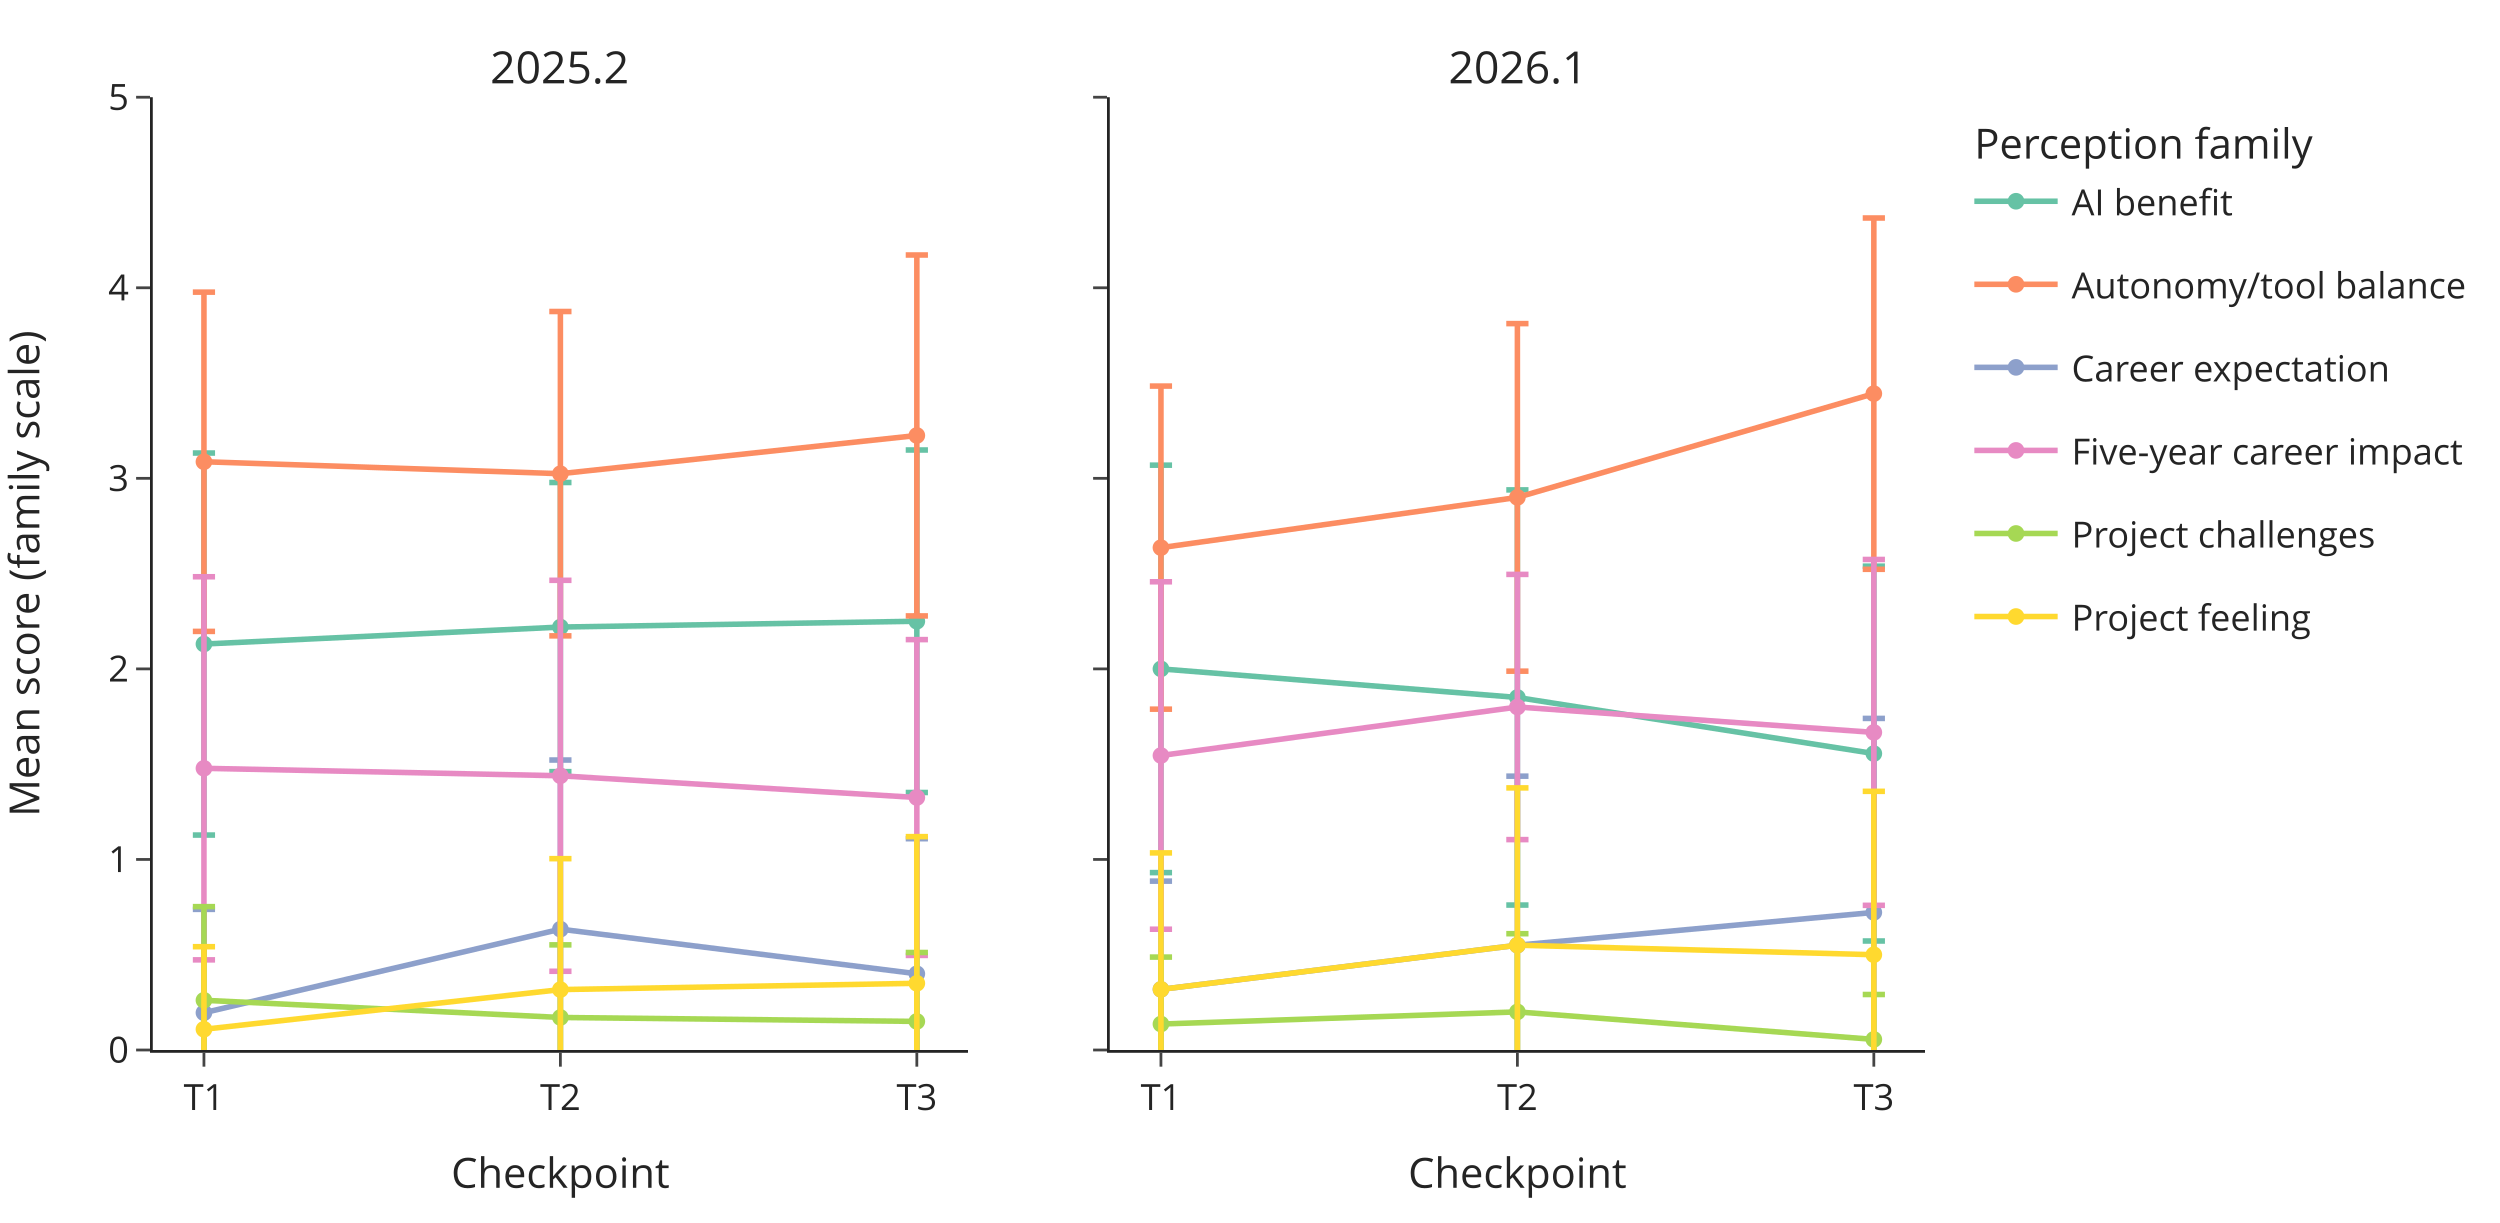
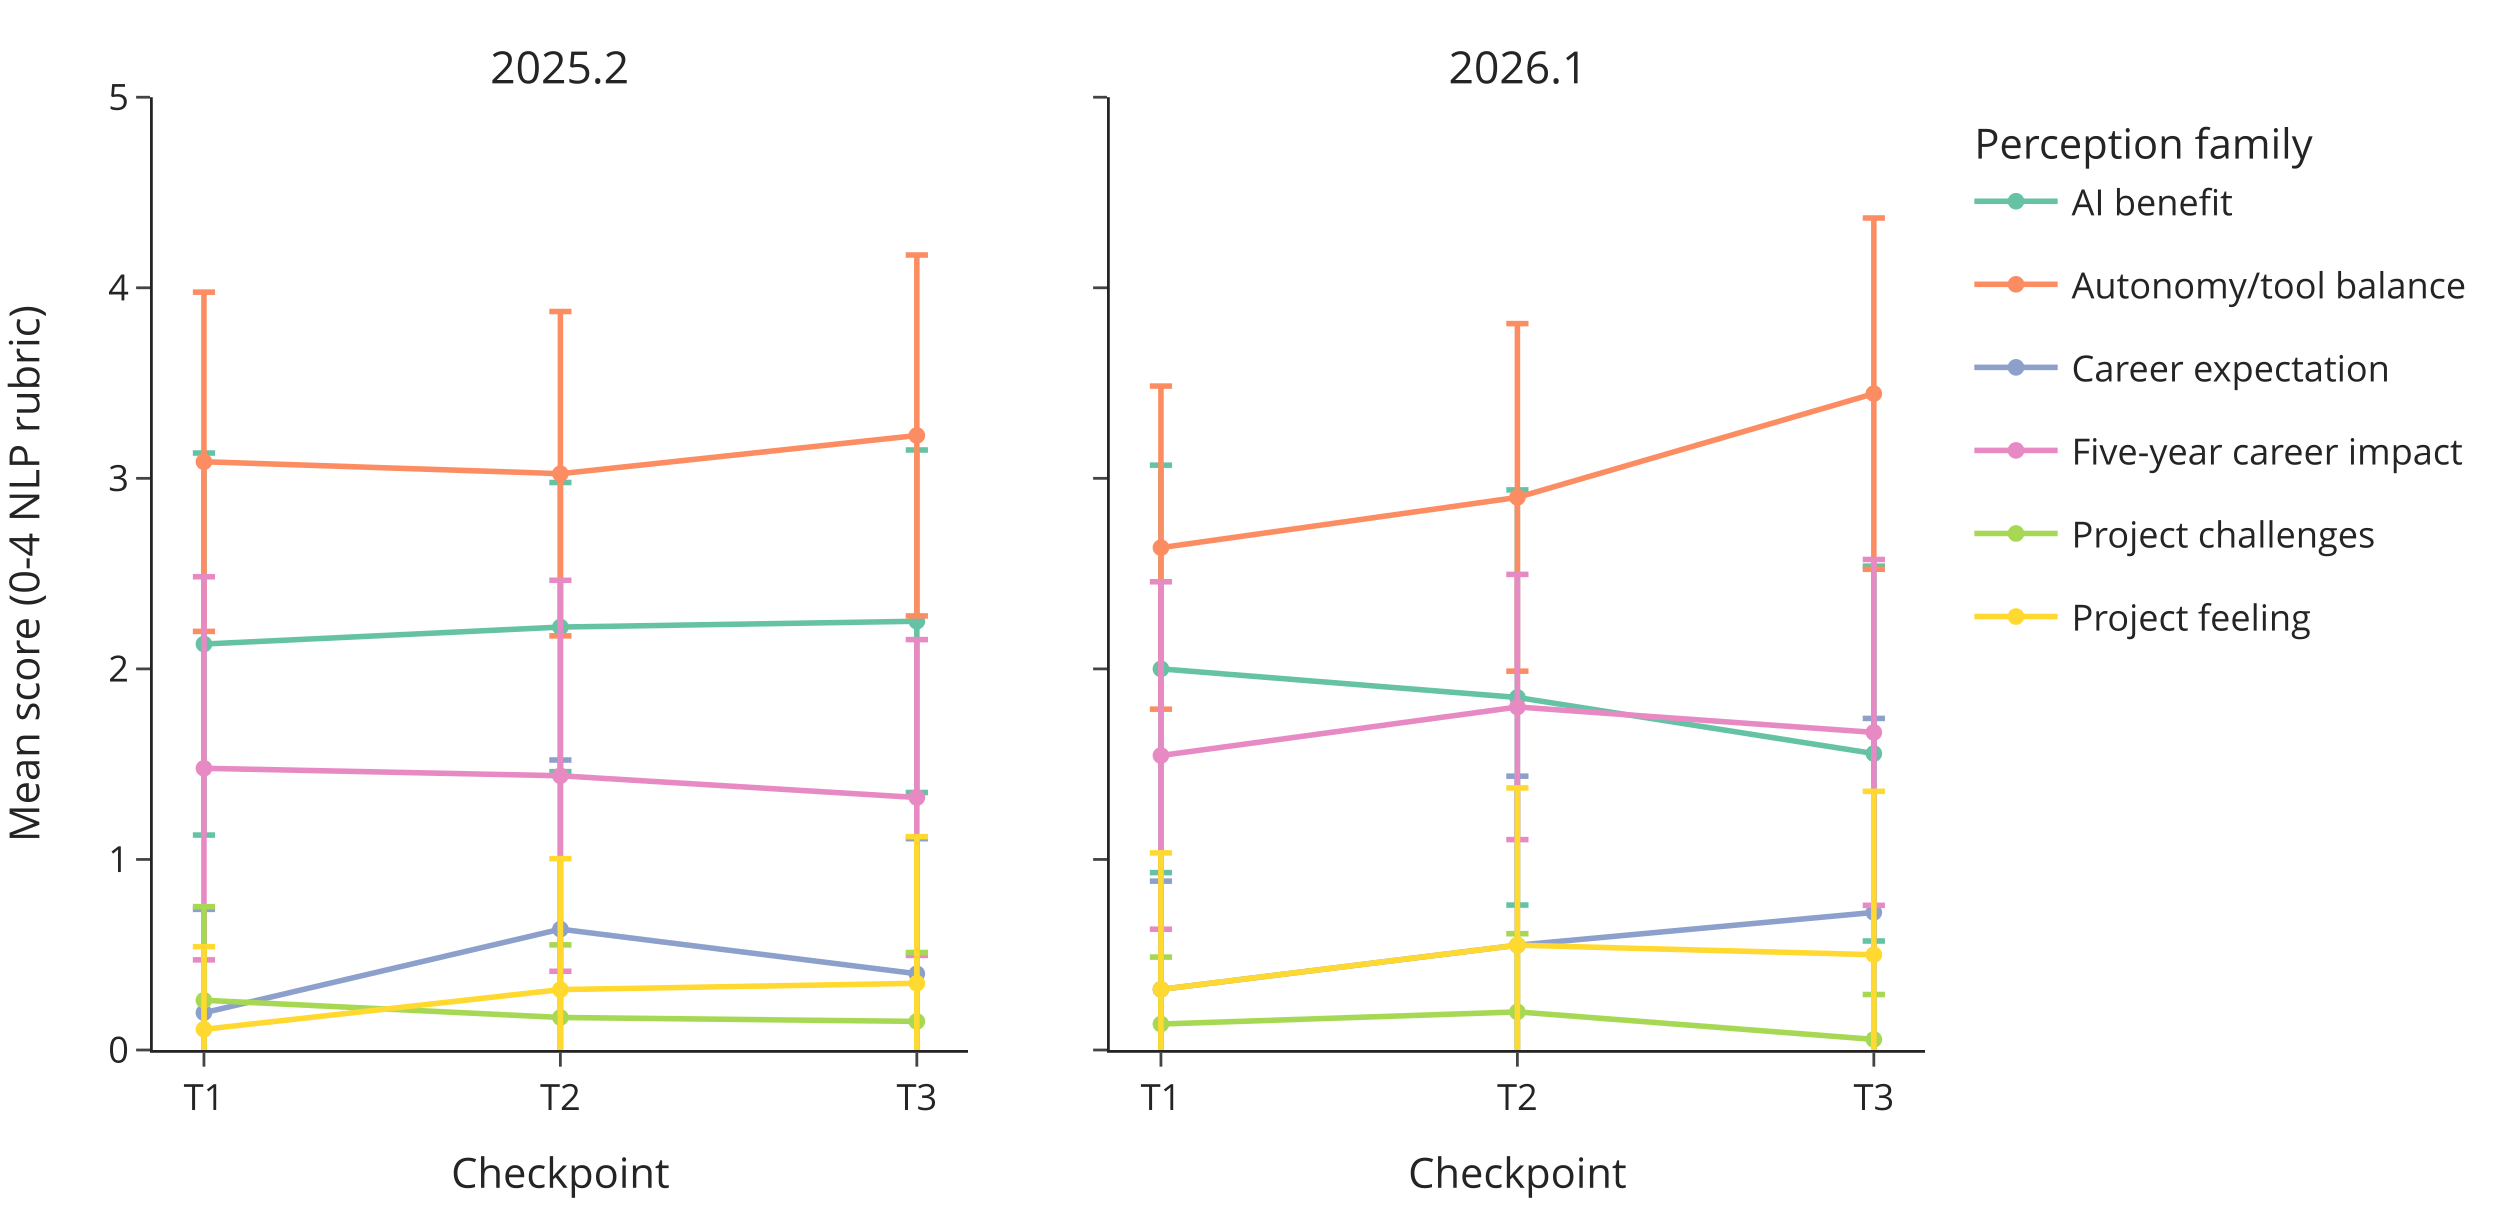
<svg xmlns="http://www.w3.org/2000/svg" class="main-svg" width="900" height="440" style="" viewBox="0 0 900 440">
  <rect x="0" y="0" width="900" height="440" style="fill: rgb(255, 255, 255); fill-opacity: 1;" />
-   <defs id="defs-b107a0">
+   <defs id="defs-fc1282">
    <g class="clips">
-       <clipPath id="clipb107a0xyplot" class="plotclip">
+       <clipPath id="clipfc1282xyplot" class="plotclip">
        <rect width="293.48" height="343" />
      </clipPath>
-       <clipPath id="clipb107a0x2y2plot" class="plotclip">
+       <clipPath id="clipfc1282x2y2plot" class="plotclip">
        <rect width="293.48" height="343" />
      </clipPath>
-       <clipPath class="axesclip" id="clipb107a0x">
+       <clipPath class="axesclip" id="clipfc1282x">
        <rect x="55" y="0" width="293.48" height="440" />
      </clipPath>
-       <clipPath class="axesclip" id="clipb107a0y">
+       <clipPath class="axesclip" id="clipfc1282y">
        <rect x="0" y="35" width="900" height="343" />
      </clipPath>
-       <clipPath class="axesclip" id="clipb107a0xy">
+       <clipPath class="axesclip" id="clipfc1282xy">
        <rect x="55" y="35" width="293.48" height="343" />
      </clipPath>
-       <clipPath class="axesclip" id="clipb107a0y2">
+       <clipPath class="axesclip" id="clipfc1282y2">
        <rect x="0" y="35" width="900" height="343" />
      </clipPath>
-       <clipPath class="axesclip" id="clipb107a0xy2">
+       <clipPath class="axesclip" id="clipfc1282xy2">
        <rect x="55" y="35" width="293.48" height="343" />
      </clipPath>
-       <clipPath class="axesclip" id="clipb107a0x2">
+       <clipPath class="axesclip" id="clipfc1282x2">
        <rect x="399.52" y="0" width="293.48" height="440" />
      </clipPath>
-       <clipPath class="axesclip" id="clipb107a0x2y">
+       <clipPath class="axesclip" id="clipfc1282x2y">
        <rect x="399.52" y="35" width="293.48" height="343" />
      </clipPath>
-       <clipPath class="axesclip" id="clipb107a0x2y2">
+       <clipPath class="axesclip" id="clipfc1282x2y2">
        <rect x="399.52" y="35" width="293.48" height="343" />
      </clipPath>
    </g>
    <g class="gradients" />
    <g class="patterns" />
  </defs>
  <g class="bglayer" />
  <g class="layer-below">
    <g class="imagelayer" />
    <g class="shapelayer" />
  </g>
  <g class="cartesianlayer">
    <g class="subplot xy">
      <g class="layer-subplot">
        <g class="shapelayer" />
        <g class="imagelayer" />
      </g>
      <g class="minor-gridlayer">
        <g class="x" />
        <g class="y" />
      </g>
      <g class="gridlayer">
        <g class="x" />
        <g class="y" />
      </g>
      <g class="zerolinelayer" />
      <path class="xlines-below" />
      <path class="ylines-below" />
      <g class="overlines-below" />
      <g class="xaxislayer-below" />
      <g class="yaxislayer-below" />
      <g class="overaxes-below" />
-       <g class="plot" transform="translate(55,35)" clip-path="url(#clipb107a0xyplot)">
+       <g class="plot" transform="translate(55,35)" clip-path="url(#clipfc1282xyplot)">
        <g class="scatterlayer mlayer">
-           <g class="trace scatter traced14232" style="stroke-miterlimit: 2; opacity: 1;">
+           <g class="trace scatter tracedcec77" style="stroke-miterlimit: 2; opacity: 1;">
            <g class="fills" />
            <g class="errorbars">
              <g class="errorbar" style="opacity: 1;">
                <path class="yerror" d="M14.42,128.09h8m-4,0V265.62m-4,0h8" style="vector-effect: none; stroke-width: 2px; stroke: rgb(102, 194, 165); stroke-opacity: 1;" />
              </g>
              <g class="errorbar" style="opacity: 1;">
                <path class="yerror" d="M142.74,138.7h8m-4,0V242.79m-4,0h8" style="vector-effect: none; stroke-width: 2px; stroke: rgb(102, 194, 165); stroke-opacity: 1;" />
              </g>
              <g class="errorbar" style="opacity: 1;">
                <path class="yerror" d="M271.06,127h8m-4,0V250.3m-4,0h8" style="vector-effect: none; stroke-width: 2px; stroke: rgb(102, 194, 165); stroke-opacity: 1;" />
              </g>
            </g>
            <g class="lines">
              <path class="js-line" d="M18.42,196.85L146.74,190.74L275.06,188.65" style="vector-effect: none; fill: none; stroke: rgb(102, 194, 165); stroke-opacity: 1; stroke-width: 2px; opacity: 1;" />
            </g>
            <g class="points">
              <path class="point" transform="translate(18.42,196.85)" d="M3,0A3,3 0 1,1 0,-3A3,3 0 0,1 3,0Z" style="opacity: 1; stroke-width: 0px; fill: rgb(102, 194, 165); fill-opacity: 1;" />
              <path class="point" transform="translate(146.74,190.74)" d="M3,0A3,3 0 1,1 0,-3A3,3 0 0,1 3,0Z" style="opacity: 1; stroke-width: 0px; fill: rgb(102, 194, 165); fill-opacity: 1;" />
              <path class="point" transform="translate(275.06,188.65)" d="M3,0A3,3 0 1,1 0,-3A3,3 0 0,1 3,0Z" style="opacity: 1; stroke-width: 0px; fill: rgb(102, 194, 165); fill-opacity: 1;" />
            </g>
            <g class="text" />
          </g>
-           <g class="trace scatter traceea8e0b" style="stroke-miterlimit: 2; opacity: 1;">
+           <g class="trace scatter trace655f7c" style="stroke-miterlimit: 2; opacity: 1;">
            <g class="fills" />
            <g class="errorbars">
              <g class="errorbar" style="opacity: 1;">
                <path class="yerror" d="M14.42,70.17h8m-4,0V192.3m-4,0h8" style="vector-effect: none; stroke-width: 2px; stroke: rgb(252, 141, 98); stroke-opacity: 1;" />
              </g>
              <g class="errorbar" style="opacity: 1;">
                <path class="yerror" d="M142.74,77.14h8m-4,0V193.91m-4,0h8" style="vector-effect: none; stroke-width: 2px; stroke: rgb(252, 141, 98); stroke-opacity: 1;" />
              </g>
              <g class="errorbar" style="opacity: 1;">
                <path class="yerror" d="M271.06,56.8h8m-4,0V186.73m-4,0h8" style="vector-effect: none; stroke-width: 2px; stroke: rgb(252, 141, 98); stroke-opacity: 1;" />
              </g>
            </g>
            <g class="lines">
              <path class="js-line" d="M18.42,131.23L146.74,135.53L275.06,121.77" style="vector-effect: none; fill: none; stroke: rgb(252, 141, 98); stroke-opacity: 1; stroke-width: 2px; opacity: 1;" />
            </g>
            <g class="points">
              <path class="point" transform="translate(18.42,131.23)" d="M3,0A3,3 0 1,1 0,-3A3,3 0 0,1 3,0Z" style="opacity: 1; stroke-width: 0px; fill: rgb(252, 141, 98); fill-opacity: 1;" />
              <path class="point" transform="translate(146.74,135.53)" d="M3,0A3,3 0 1,1 0,-3A3,3 0 0,1 3,0Z" style="opacity: 1; stroke-width: 0px; fill: rgb(252, 141, 98); fill-opacity: 1;" />
              <path class="point" transform="translate(275.06,121.77)" d="M3,0A3,3 0 1,1 0,-3A3,3 0 0,1 3,0Z" style="opacity: 1; stroke-width: 0px; fill: rgb(252, 141, 98); fill-opacity: 1;" />
            </g>
            <g class="text" />
          </g>
-           <g class="trace scatter traced6f3da" style="stroke-miterlimit: 2; opacity: 1;">
+           <g class="trace scatter trace8f6a27" style="stroke-miterlimit: 2; opacity: 1;">
            <g class="fills" />
            <g class="errorbars">
              <g class="errorbar" style="opacity: 1;">
                <path class="yerror" d="M14.42,292.37h8m-4,0V366.79m-4,0h8" style="vector-effect: none; stroke-width: 2px; stroke: rgb(141, 160, 203); stroke-opacity: 1;" />
              </g>
              <g class="errorbar" style="opacity: 1;">
                <path class="yerror" d="M142.74,238.61h8m-4,0V360.39m-4,0h8" style="vector-effect: none; stroke-width: 2px; stroke: rgb(141, 160, 203); stroke-opacity: 1;" />
              </g>
              <g class="errorbar" style="opacity: 1;">
                <path class="yerror" d="M271.06,266.93h8m-4,0V364.19m-4,0h8" style="vector-effect: none; stroke-width: 2px; stroke: rgb(141, 160, 203); stroke-opacity: 1;" />
              </g>
            </g>
            <g class="lines">
              <path class="js-line" d="M18.42,329.58L146.74,299.5L275.06,315.56" style="vector-effect: none; fill: none; stroke: rgb(141, 160, 203); stroke-opacity: 1; stroke-width: 2px; opacity: 1;" />
            </g>
            <g class="points">
              <path class="point" transform="translate(18.42,329.58)" d="M3,0A3,3 0 1,1 0,-3A3,3 0 0,1 3,0Z" style="opacity: 1; stroke-width: 0px; fill: rgb(141, 160, 203); fill-opacity: 1;" />
              <path class="point" transform="translate(146.74,299.5)" d="M3,0A3,3 0 1,1 0,-3A3,3 0 0,1 3,0Z" style="opacity: 1; stroke-width: 0px; fill: rgb(141, 160, 203); fill-opacity: 1;" />
              <path class="point" transform="translate(275.06,315.56)" d="M3,0A3,3 0 1,1 0,-3A3,3 0 0,1 3,0Z" style="opacity: 1; stroke-width: 0px; fill: rgb(141, 160, 203); fill-opacity: 1;" />
            </g>
            <g class="text" />
          </g>
-           <g class="trace scatter traceeb1680" style="stroke-miterlimit: 2; opacity: 1;">
+           <g class="trace scatter trace5d51c3" style="stroke-miterlimit: 2; opacity: 1;">
            <g class="fills" />
            <g class="errorbars">
              <g class="errorbar" style="opacity: 1;">
                <path class="yerror" d="M14.42,172.63h8m-4,0V310.55m-4,0h8" style="vector-effect: none; stroke-width: 2px; stroke: rgb(231, 138, 195); stroke-opacity: 1;" />
              </g>
              <g class="errorbar" style="opacity: 1;">
                <path class="yerror" d="M142.74,173.91h8m-4,0V314.66m-4,0h8" style="vector-effect: none; stroke-width: 2px; stroke: rgb(231, 138, 195); stroke-opacity: 1;" />
              </g>
              <g class="errorbar" style="opacity: 1;">
                <path class="yerror" d="M271.06,195.26h8m-4,0V308.95m-4,0h8" style="vector-effect: none; stroke-width: 2px; stroke: rgb(231, 138, 195); stroke-opacity: 1;" />
              </g>
            </g>
            <g class="lines">
              <path class="js-line" d="M18.42,241.59L146.74,244.28L275.06,252.11" style="vector-effect: none; fill: none; stroke: rgb(231, 138, 195); stroke-opacity: 1; stroke-width: 2px; opacity: 1;" />
            </g>
            <g class="points">
              <path class="point" transform="translate(18.42,241.59)" d="M3,0A3,3 0 1,1 0,-3A3,3 0 0,1 3,0Z" style="opacity: 1; stroke-width: 0px; fill: rgb(231, 138, 195); fill-opacity: 1;" />
              <path class="point" transform="translate(146.74,244.28)" d="M3,0A3,3 0 1,1 0,-3A3,3 0 0,1 3,0Z" style="opacity: 1; stroke-width: 0px; fill: rgb(231, 138, 195); fill-opacity: 1;" />
              <path class="point" transform="translate(275.06,252.11)" d="M3,0A3,3 0 1,1 0,-3A3,3 0 0,1 3,0Z" style="opacity: 1; stroke-width: 0px; fill: rgb(231, 138, 195); fill-opacity: 1;" />
            </g>
            <g class="text" />
          </g>
-           <g class="trace scatter trace0d167b" style="stroke-miterlimit: 2; opacity: 1;">
+           <g class="trace scatter traced1e28a" style="stroke-miterlimit: 2; opacity: 1;">
            <g class="fills" />
            <g class="errorbars">
              <g class="errorbar" style="opacity: 1;">
                <path class="yerror" d="M14.42,291.39h8m-4,0V358.82m-4,0h8" style="vector-effect: none; stroke-width: 2px; stroke: rgb(166, 216, 84); stroke-opacity: 1;" />
              </g>
              <g class="errorbar" style="opacity: 1;">
                <path class="yerror" d="M142.74,305.15h8m-4,0V357.42m-4,0h8" style="vector-effect: none; stroke-width: 2px; stroke: rgb(166, 216, 84); stroke-opacity: 1;" />
              </g>
              <g class="errorbar" style="opacity: 1;">
                <path class="yerror" d="M271.06,307.9h8m-4,0V357.52m-4,0h8" style="vector-effect: none; stroke-width: 2px; stroke: rgb(166, 216, 84); stroke-opacity: 1;" />
              </g>
            </g>
            <g class="lines">
              <path class="js-line" d="M18.42,325.1L146.74,331.29L275.06,332.71" style="vector-effect: none; fill: none; stroke: rgb(166, 216, 84); stroke-opacity: 1; stroke-width: 2px; opacity: 1;" />
            </g>
            <g class="points">
              <path class="point" transform="translate(18.42,325.1)" d="M3,0A3,3 0 1,1 0,-3A3,3 0 0,1 3,0Z" style="opacity: 1; stroke-width: 0px; fill: rgb(166, 216, 84); fill-opacity: 1;" />
              <path class="point" transform="translate(146.74,331.29)" d="M3,0A3,3 0 1,1 0,-3A3,3 0 0,1 3,0Z" style="opacity: 1; stroke-width: 0px; fill: rgb(166, 216, 84); fill-opacity: 1;" />
              <path class="point" transform="translate(275.06,332.71)" d="M3,0A3,3 0 1,1 0,-3A3,3 0 0,1 3,0Z" style="opacity: 1; stroke-width: 0px; fill: rgb(166, 216, 84); fill-opacity: 1;" />
            </g>
            <g class="text" />
          </g>
-           <g class="trace scatter trace22e4f1" style="stroke-miterlimit: 2; opacity: 1;">
+           <g class="trace scatter tracec3f4bb" style="stroke-miterlimit: 2; opacity: 1;">
            <g class="fills" />
            <g class="errorbars">
              <g class="errorbar" style="opacity: 1;">
                <path class="yerror" d="M14.42,305.81h8m-4,0V365.28m-4,0h8" style="vector-effect: none; stroke-width: 2px; stroke: rgb(255, 217, 47); stroke-opacity: 1;" />
              </g>
              <g class="errorbar" style="opacity: 1;">
                <path class="yerror" d="M142.74,274.12h8m-4,0V368.38m-4,0h8" style="vector-effect: none; stroke-width: 2px; stroke: rgb(255, 217, 47); stroke-opacity: 1;" />
              </g>
              <g class="errorbar" style="opacity: 1;">
                <path class="yerror" d="M271.06,266.19h8m-4,0V371.79m-4,0h8" style="vector-effect: none; stroke-width: 2px; stroke: rgb(255, 217, 47); stroke-opacity: 1;" />
              </g>
            </g>
            <g class="lines">
              <path class="js-line" d="M18.42,335.54L146.74,321.25L275.06,318.99" style="vector-effect: none; fill: none; stroke: rgb(255, 217, 47); stroke-opacity: 1; stroke-width: 2px; opacity: 1;" />
            </g>
            <g class="points">
              <path class="point" transform="translate(18.42,335.54)" d="M3,0A3,3 0 1,1 0,-3A3,3 0 0,1 3,0Z" style="opacity: 1; stroke-width: 0px; fill: rgb(255, 217, 47); fill-opacity: 1;" />
              <path class="point" transform="translate(146.74,321.25)" d="M3,0A3,3 0 1,1 0,-3A3,3 0 0,1 3,0Z" style="opacity: 1; stroke-width: 0px; fill: rgb(255, 217, 47); fill-opacity: 1;" />
              <path class="point" transform="translate(275.06,318.99)" d="M3,0A3,3 0 1,1 0,-3A3,3 0 0,1 3,0Z" style="opacity: 1; stroke-width: 0px; fill: rgb(255, 217, 47); fill-opacity: 1;" />
            </g>
            <g class="text" />
          </g>
        </g>
      </g>
      <g class="overplot" />
      <path class="xlines-above crisp" d="M54,378.5H348.48" style="fill: none; stroke-width: 1px; stroke: rgb(36, 36, 36); stroke-opacity: 1;" />
      <path class="ylines-above crisp" d="M54.5,35V378" style="fill: none; stroke-width: 1px; stroke: rgb(36, 36, 36); stroke-opacity: 1;" />
      <g class="overlines-above" />
      <g class="xaxislayer-above">
        <path class="xtick ticks crisp" d="M0,379v5" transform="translate(73.42,0)" style="stroke: rgb(68, 68, 68); stroke-opacity: 1; stroke-width: 1px;" />
        <path class="xtick ticks crisp" d="M0,379v5" transform="translate(201.74,0)" style="stroke: rgb(68, 68, 68); stroke-opacity: 1; stroke-width: 1px;" />
        <path class="xtick ticks crisp" d="M0,379v5" transform="translate(330.06,0)" style="stroke: rgb(68, 68, 68); stroke-opacity: 1; stroke-width: 1px;" />
        <g class="xtick">
          <text text-anchor="middle" x="0" y="399.6" transform="translate(73.42,0)" style="font-family: 'Open Sans', verdana, arial, sans-serif; font-size: 13px; fill: rgb(36, 36, 36); fill-opacity: 1; white-space: pre; opacity: 1;">T1</text>
        </g>
        <g class="xtick">
          <text text-anchor="middle" x="0" y="399.6" transform="translate(201.74,0)" style="font-family: 'Open Sans', verdana, arial, sans-serif; font-size: 13px; fill: rgb(36, 36, 36); fill-opacity: 1; white-space: pre; opacity: 1;">T2</text>
        </g>
        <g class="xtick">
          <text text-anchor="middle" x="0" y="399.6" transform="translate(330.06,0)" style="font-family: 'Open Sans', verdana, arial, sans-serif; font-size: 13px; fill: rgb(36, 36, 36); fill-opacity: 1; white-space: pre; opacity: 1;">T3</text>
        </g>
      </g>
      <g class="yaxislayer-above">
        <path class="ytick ticks crisp" d="M54,0h-5" transform="translate(0,378)" style="stroke: rgb(68, 68, 68); stroke-opacity: 1; stroke-width: 1px;" />
        <path class="ytick ticks crisp" d="M54,0h-5" transform="translate(0,309.4)" style="stroke: rgb(68, 68, 68); stroke-opacity: 1; stroke-width: 1px;" />
        <path class="ytick ticks crisp" d="M54,0h-5" transform="translate(0,240.8)" style="stroke: rgb(68, 68, 68); stroke-opacity: 1; stroke-width: 1px;" />
        <path class="ytick ticks crisp" d="M54,0h-5" transform="translate(0,172.2)" style="stroke: rgb(68, 68, 68); stroke-opacity: 1; stroke-width: 1px;" />
        <path class="ytick ticks crisp" d="M54,0h-5" transform="translate(0,103.6)" style="stroke: rgb(68, 68, 68); stroke-opacity: 1; stroke-width: 1px;" />
        <path class="ytick ticks crisp" d="M54,0h-5" transform="translate(0,35)" style="stroke: rgb(68, 68, 68); stroke-opacity: 1; stroke-width: 1px;" />
        <g class="ytick">
          <text text-anchor="end" x="46.4" y="4.55" transform="translate(0,378)" style="font-family: 'Open Sans', verdana, arial, sans-serif; font-size: 13px; fill: rgb(36, 36, 36); fill-opacity: 1; white-space: pre; opacity: 1;">0</text>
        </g>
        <g class="ytick">
          <text text-anchor="end" x="46.4" y="4.55" style="font-family: 'Open Sans', verdana, arial, sans-serif; font-size: 13px; fill: rgb(36, 36, 36); fill-opacity: 1; white-space: pre; opacity: 1;" transform="translate(0,309.4)">1</text>
        </g>
        <g class="ytick">
          <text text-anchor="end" x="46.4" y="4.55" style="font-family: 'Open Sans', verdana, arial, sans-serif; font-size: 13px; fill: rgb(36, 36, 36); fill-opacity: 1; white-space: pre; opacity: 1;" transform="translate(0,240.8)">2</text>
        </g>
        <g class="ytick">
          <text text-anchor="end" x="46.4" y="4.55" style="font-family: 'Open Sans', verdana, arial, sans-serif; font-size: 13px; fill: rgb(36, 36, 36); fill-opacity: 1; white-space: pre; opacity: 1;" transform="translate(0,172.2)">3</text>
        </g>
        <g class="ytick">
          <text text-anchor="end" x="46.4" y="4.55" style="font-family: 'Open Sans', verdana, arial, sans-serif; font-size: 13px; fill: rgb(36, 36, 36); fill-opacity: 1; white-space: pre; opacity: 1;" transform="translate(0,103.6)">4</text>
        </g>
        <g class="ytick">
          <text text-anchor="end" x="46.4" y="4.55" style="font-family: 'Open Sans', verdana, arial, sans-serif; font-size: 13px; fill: rgb(36, 36, 36); fill-opacity: 1; white-space: pre; opacity: 1;" transform="translate(0,35)">5</text>
        </g>
      </g>
      <g class="overaxes-above" />
    </g>
    <g class="subplot x2y2">
      <g class="layer-subplot">
        <g class="shapelayer" />
        <g class="imagelayer" />
      </g>
      <g class="minor-gridlayer">
        <g class="x2" />
        <g class="y2" />
      </g>
      <g class="gridlayer">
        <g class="x2" />
        <g class="y2" />
      </g>
      <g class="zerolinelayer" />
      <path class="xlines-below" />
      <path class="ylines-below" />
      <g class="overlines-below" />
      <g class="xaxislayer-below" />
      <g class="yaxislayer-below" />
      <g class="overaxes-below" />
-       <g class="plot" transform="translate(399.52,35)" clip-path="url(#clipb107a0x2y2plot)">
+       <g class="plot" transform="translate(399.52,35)" clip-path="url(#clipfc1282x2y2plot)">
        <g class="scatterlayer mlayer">
-           <g class="trace scatter traced94eaa" style="stroke-miterlimit: 2; opacity: 1;">
+           <g class="trace scatter traced0bdee" style="stroke-miterlimit: 2; opacity: 1;">
            <g class="fills" />
            <g class="errorbars">
              <g class="errorbar" style="opacity: 1;">
                <path class="yerror" d="M14.42,132.46h8m-4,0V279.14m-4,0h8" style="vector-effect: none; stroke-width: 2px; stroke: rgb(102, 194, 165); stroke-opacity: 1;" />
              </g>
              <g class="errorbar" style="opacity: 1;">
                <path class="yerror" d="M142.74,141.36h8m-4,0V290.82m-4,0h8" style="vector-effect: none; stroke-width: 2px; stroke: rgb(102, 194, 165); stroke-opacity: 1;" />
              </g>
              <g class="errorbar" style="opacity: 1;">
                <path class="yerror" d="M271.06,168.82h8m-4,0V303.76m-4,0h8" style="vector-effect: none; stroke-width: 2px; stroke: rgb(102, 194, 165); stroke-opacity: 1;" />
              </g>
            </g>
            <g class="lines">
              <path class="js-line" d="M18.42,205.8L146.74,216.09L275.06,236.29" style="vector-effect: none; fill: none; stroke: rgb(102, 194, 165); stroke-opacity: 1; stroke-width: 2px; opacity: 1;" />
            </g>
            <g class="points">
              <path class="point" transform="translate(18.42,205.8)" d="M3,0A3,3 0 1,1 0,-3A3,3 0 0,1 3,0Z" style="opacity: 1; stroke-width: 0px; fill: rgb(102, 194, 165); fill-opacity: 1;" />
              <path class="point" transform="translate(146.74,216.09)" d="M3,0A3,3 0 1,1 0,-3A3,3 0 0,1 3,0Z" style="opacity: 1; stroke-width: 0px; fill: rgb(102, 194, 165); fill-opacity: 1;" />
              <path class="point" transform="translate(275.06,236.29)" d="M3,0A3,3 0 1,1 0,-3A3,3 0 0,1 3,0Z" style="opacity: 1; stroke-width: 0px; fill: rgb(102, 194, 165); fill-opacity: 1;" />
            </g>
            <g class="text" />
          </g>
-           <g class="trace scatter traceea5657" style="stroke-miterlimit: 2; opacity: 1;">
+           <g class="trace scatter trace4c23a5" style="stroke-miterlimit: 2; opacity: 1;">
            <g class="fills" />
            <g class="errorbars">
              <g class="errorbar" style="opacity: 1;">
                <path class="yerror" d="M14.42,103.99h8m-4,0V220.3m-4,0h8" style="vector-effect: none; stroke-width: 2px; stroke: rgb(252, 141, 98); stroke-opacity: 1;" />
              </g>
              <g class="errorbar" style="opacity: 1;">
                <path class="yerror" d="M142.74,81.5h8m-4,0V206.62m-4,0h8" style="vector-effect: none; stroke-width: 2px; stroke: rgb(252, 141, 98); stroke-opacity: 1;" />
              </g>
              <g class="errorbar" style="opacity: 1;">
                <path class="yerror" d="M271.06,43.48h8m-4,0V169.95m-4,0h8" style="vector-effect: none; stroke-width: 2px; stroke: rgb(252, 141, 98); stroke-opacity: 1;" />
              </g>
            </g>
            <g class="lines">
              <path class="js-line" d="M18.42,162.15L146.74,144.06L275.06,106.71" style="vector-effect: none; fill: none; stroke: rgb(252, 141, 98); stroke-opacity: 1; stroke-width: 2px; opacity: 1;" />
            </g>
            <g class="points">
              <path class="point" transform="translate(18.42,162.15)" d="M3,0A3,3 0 1,1 0,-3A3,3 0 0,1 3,0Z" style="opacity: 1; stroke-width: 0px; fill: rgb(252, 141, 98); fill-opacity: 1;" />
              <path class="point" transform="translate(146.74,144.06)" d="M3,0A3,3 0 1,1 0,-3A3,3 0 0,1 3,0Z" style="opacity: 1; stroke-width: 0px; fill: rgb(252, 141, 98); fill-opacity: 1;" />
              <path class="point" transform="translate(275.06,106.71)" d="M3,0A3,3 0 1,1 0,-3A3,3 0 0,1 3,0Z" style="opacity: 1; stroke-width: 0px; fill: rgb(252, 141, 98); fill-opacity: 1;" />
            </g>
            <g class="text" />
          </g>
-           <g class="trace scatter trace773184" style="stroke-miterlimit: 2; opacity: 1;">
+           <g class="trace scatter trace327702" style="stroke-miterlimit: 2; opacity: 1;">
            <g class="fills" />
            <g class="errorbars">
              <g class="errorbar" style="opacity: 1;">
                <path class="yerror" d="M14.42,282.21h8m-4,0V360.13m-4,0h8" style="vector-effect: none; stroke-width: 2px; stroke: rgb(141, 160, 203); stroke-opacity: 1;" />
              </g>
              <g class="errorbar" style="opacity: 1;">
                <path class="yerror" d="M142.74,244.42h8m-4,0V366.12m-4,0h8" style="vector-effect: none; stroke-width: 2px; stroke: rgb(141, 160, 203); stroke-opacity: 1;" />
              </g>
              <g class="errorbar" style="opacity: 1;">
                <path class="yerror" d="M271.06,223.63h8m-4,0V363.28m-4,0h8" style="vector-effect: none; stroke-width: 2px; stroke: rgb(141, 160, 203); stroke-opacity: 1;" />
              </g>
            </g>
            <g class="lines">
              <path class="js-line" d="M18.42,321.17L146.74,305.27L275.06,293.46" style="vector-effect: none; fill: none; stroke: rgb(141, 160, 203); stroke-opacity: 1; stroke-width: 2px; opacity: 1;" />
            </g>
            <g class="points">
              <path class="point" transform="translate(18.42,321.17)" d="M3,0A3,3 0 1,1 0,-3A3,3 0 0,1 3,0Z" style="opacity: 1; stroke-width: 0px; fill: rgb(141, 160, 203); fill-opacity: 1;" />
              <path class="point" transform="translate(146.74,305.27)" d="M3,0A3,3 0 1,1 0,-3A3,3 0 0,1 3,0Z" style="opacity: 1; stroke-width: 0px; fill: rgb(141, 160, 203); fill-opacity: 1;" />
              <path class="point" transform="translate(275.06,293.46)" d="M3,0A3,3 0 1,1 0,-3A3,3 0 0,1 3,0Z" style="opacity: 1; stroke-width: 0px; fill: rgb(141, 160, 203); fill-opacity: 1;" />
            </g>
            <g class="text" />
          </g>
-           <g class="trace scatter traceaa3565" style="stroke-miterlimit: 2; opacity: 1;">
+           <g class="trace scatter tracee38d5f" style="stroke-miterlimit: 2; opacity: 1;">
            <g class="fills" />
            <g class="errorbars">
              <g class="errorbar" style="opacity: 1;">
                <path class="yerror" d="M14.42,174.44h8m-4,0V299.52m-4,0h8" style="vector-effect: none; stroke-width: 2px; stroke: rgb(231, 138, 195); stroke-opacity: 1;" />
              </g>
              <g class="errorbar" style="opacity: 1;">
                <path class="yerror" d="M142.74,171.78h8m-4,0V267.26m-4,0h8" style="vector-effect: none; stroke-width: 2px; stroke: rgb(231, 138, 195); stroke-opacity: 1;" />
              </g>
              <g class="errorbar" style="opacity: 1;">
                <path class="yerror" d="M271.06,166.41h8m-4,0V290.92m-4,0h8" style="vector-effect: none; stroke-width: 2px; stroke: rgb(231, 138, 195); stroke-opacity: 1;" />
              </g>
            </g>
            <g class="lines">
              <path class="js-line" d="M18.42,236.98L146.74,219.52L275.06,228.67" style="vector-effect: none; fill: none; stroke: rgb(231, 138, 195); stroke-opacity: 1; stroke-width: 2px; opacity: 1;" />
            </g>
            <g class="points">
              <path class="point" transform="translate(18.42,236.98)" d="M3,0A3,3 0 1,1 0,-3A3,3 0 0,1 3,0Z" style="opacity: 1; stroke-width: 0px; fill: rgb(231, 138, 195); fill-opacity: 1;" />
              <path class="point" transform="translate(146.74,219.52)" d="M3,0A3,3 0 1,1 0,-3A3,3 0 0,1 3,0Z" style="opacity: 1; stroke-width: 0px; fill: rgb(231, 138, 195); fill-opacity: 1;" />
              <path class="point" transform="translate(275.06,228.67)" d="M3,0A3,3 0 1,1 0,-3A3,3 0 0,1 3,0Z" style="opacity: 1; stroke-width: 0px; fill: rgb(231, 138, 195); fill-opacity: 1;" />
            </g>
            <g class="text" />
          </g>
-           <g class="trace scatter tracec3a74e" style="stroke-miterlimit: 2; opacity: 1;">
+           <g class="trace scatter tracee2c7f9" style="stroke-miterlimit: 2; opacity: 1;">
            <g class="fills" />
            <g class="errorbars">
              <g class="errorbar" style="opacity: 1;">
                <path class="yerror" d="M14.42,309.55h8m-4,0V357.74m-4,0h8" style="vector-effect: none; stroke-width: 2px; stroke: rgb(166, 216, 84); stroke-opacity: 1;" />
              </g>
              <g class="errorbar" style="opacity: 1;">
                <path class="yerror" d="M142.74,301.13h8m-4,0V357.43m-4,0h8" style="vector-effect: none; stroke-width: 2px; stroke: rgb(166, 216, 84); stroke-opacity: 1;" />
              </g>
              <g class="errorbar" style="opacity: 1;">
                <path class="yerror" d="M271.06,323.02h8m-4,0V355.36m-4,0h8" style="vector-effect: none; stroke-width: 2px; stroke: rgb(166, 216, 84); stroke-opacity: 1;" />
              </g>
            </g>
            <g class="lines">
              <path class="js-line" d="M18.42,333.65L146.74,329.28L275.06,339.19" style="vector-effect: none; fill: none; stroke: rgb(166, 216, 84); stroke-opacity: 1; stroke-width: 2px; opacity: 1;" />
            </g>
            <g class="points">
              <path class="point" transform="translate(18.42,333.65)" d="M3,0A3,3 0 1,1 0,-3A3,3 0 0,1 3,0Z" style="opacity: 1; stroke-width: 0px; fill: rgb(166, 216, 84); fill-opacity: 1;" />
              <path class="point" transform="translate(146.74,329.28)" d="M3,0A3,3 0 1,1 0,-3A3,3 0 0,1 3,0Z" style="opacity: 1; stroke-width: 0px; fill: rgb(166, 216, 84); fill-opacity: 1;" />
              <path class="point" transform="translate(275.06,339.19)" d="M3,0A3,3 0 1,1 0,-3A3,3 0 0,1 3,0Z" style="opacity: 1; stroke-width: 0px; fill: rgb(166, 216, 84); fill-opacity: 1;" />
            </g>
            <g class="text" />
          </g>
-           <g class="trace scatter traced7c4b6" style="stroke-miterlimit: 2; opacity: 1;">
+           <g class="trace scatter trace7d28d1" style="stroke-miterlimit: 2; opacity: 1;">
            <g class="fills" />
            <g class="errorbars">
              <g class="errorbar" style="opacity: 1;">
                <path class="yerror" d="M14.42,272.04h8m-4,0V370.31m-4,0h8" style="vector-effect: none; stroke-width: 2px; stroke: rgb(255, 217, 47); stroke-opacity: 1;" />
              </g>
              <g class="errorbar" style="opacity: 1;">
                <path class="yerror" d="M142.74,248.64h8m-4,0V361.9m-4,0h8" style="vector-effect: none; stroke-width: 2px; stroke: rgb(255, 217, 47); stroke-opacity: 1;" />
              </g>
              <g class="errorbar" style="opacity: 1;">
                <path class="yerror" d="M271.06,249.88h8m-4,0V367.52m-4,0h8" style="vector-effect: none; stroke-width: 2px; stroke: rgb(255, 217, 47); stroke-opacity: 1;" />
              </g>
            </g>
            <g class="lines">
              <path class="js-line" d="M18.42,321.17L146.74,305.27L275.06,308.7" style="vector-effect: none; fill: none; stroke: rgb(255, 217, 47); stroke-opacity: 1; stroke-width: 2px; opacity: 1;" />
            </g>
            <g class="points">
              <path class="point" transform="translate(18.42,321.17)" d="M3,0A3,3 0 1,1 0,-3A3,3 0 0,1 3,0Z" style="opacity: 1; stroke-width: 0px; fill: rgb(255, 217, 47); fill-opacity: 1;" />
              <path class="point" transform="translate(146.74,305.27)" d="M3,0A3,3 0 1,1 0,-3A3,3 0 0,1 3,0Z" style="opacity: 1; stroke-width: 0px; fill: rgb(255, 217, 47); fill-opacity: 1;" />
              <path class="point" transform="translate(275.06,308.7)" d="M3,0A3,3 0 1,1 0,-3A3,3 0 0,1 3,0Z" style="opacity: 1; stroke-width: 0px; fill: rgb(255, 217, 47); fill-opacity: 1;" />
            </g>
            <g class="text" />
          </g>
        </g>
      </g>
      <g class="overplot" />
      <path class="xlines-above crisp" d="M398.52,378.5H693" style="fill: none; stroke-width: 1px; stroke: rgb(36, 36, 36); stroke-opacity: 1;" />
      <path class="ylines-above crisp" d="M399.02,35V378" style="fill: none; stroke-width: 1px; stroke: rgb(36, 36, 36); stroke-opacity: 1;" />
      <g class="overlines-above" />
      <g class="xaxislayer-above">
        <path class="x2tick ticks crisp" d="M0,379v5" transform="translate(417.94,0)" style="stroke: rgb(68, 68, 68); stroke-opacity: 1; stroke-width: 1px;" />
        <path class="x2tick ticks crisp" d="M0,379v5" transform="translate(546.26,0)" style="stroke: rgb(68, 68, 68); stroke-opacity: 1; stroke-width: 1px;" />
        <path class="x2tick ticks crisp" d="M0,379v5" transform="translate(674.58,0)" style="stroke: rgb(68, 68, 68); stroke-opacity: 1; stroke-width: 1px;" />
        <g class="x2tick">
          <text text-anchor="middle" x="0" y="399.6" transform="translate(417.94,0)" style="font-family: 'Open Sans', verdana, arial, sans-serif; font-size: 13px; fill: rgb(36, 36, 36); fill-opacity: 1; white-space: pre; opacity: 1;">T1</text>
        </g>
        <g class="x2tick">
          <text text-anchor="middle" x="0" y="399.6" transform="translate(546.26,0)" style="font-family: 'Open Sans', verdana, arial, sans-serif; font-size: 13px; fill: rgb(36, 36, 36); fill-opacity: 1; white-space: pre; opacity: 1;">T2</text>
        </g>
        <g class="x2tick">
          <text text-anchor="middle" x="0" y="399.6" transform="translate(674.58,0)" style="font-family: 'Open Sans', verdana, arial, sans-serif; font-size: 13px; fill: rgb(36, 36, 36); fill-opacity: 1; white-space: pre; opacity: 1;">T3</text>
        </g>
      </g>
      <g class="yaxislayer-above">
        <path class="y2tick ticks crisp" d="M398.52,0h-5" transform="translate(0,378)" style="stroke: rgb(68, 68, 68); stroke-opacity: 1; stroke-width: 1px;" />
        <path class="y2tick ticks crisp" d="M398.52,0h-5" transform="translate(0,309.4)" style="stroke: rgb(68, 68, 68); stroke-opacity: 1; stroke-width: 1px;" />
        <path class="y2tick ticks crisp" d="M398.52,0h-5" transform="translate(0,240.8)" style="stroke: rgb(68, 68, 68); stroke-opacity: 1; stroke-width: 1px;" />
        <path class="y2tick ticks crisp" d="M398.52,0h-5" transform="translate(0,172.2)" style="stroke: rgb(68, 68, 68); stroke-opacity: 1; stroke-width: 1px;" />
        <path class="y2tick ticks crisp" d="M398.52,0h-5" transform="translate(0,103.6)" style="stroke: rgb(68, 68, 68); stroke-opacity: 1; stroke-width: 1px;" />
        <path class="y2tick ticks crisp" d="M398.52,0h-5" transform="translate(0,35)" style="stroke: rgb(68, 68, 68); stroke-opacity: 1; stroke-width: 1px;" />
      </g>
      <g class="overaxes-above" />
    </g>
  </g>
  <g class="polarlayer" />
  <g class="smithlayer" />
  <g class="ternarylayer" />
  <g class="geolayer" />
  <g class="funnelarealayer" />
  <g class="pielayer" />
  <g class="iciclelayer" />
  <g class="treemaplayer" />
  <g class="sunburstlayer" />
  <g class="glimages" />
-   <defs id="topdefs-b107a0">
+   <defs id="topdefs-fc1282">
    <g class="clips" />
-     <clipPath id="legendb107a0">
+     <clipPath id="legendfc1282">
      <rect width="182" height="202" x="0" y="0" />
    </clipPath>
  </defs>
  <g class="layer-above">
    <g class="imagelayer" />
    <g class="shapelayer" />
  </g>
  <g class="infolayer">
    <g class="legend" pointer-events="all" transform="translate(705.76,35)">
      <rect class="bg" shape-rendering="crispEdges" width="182" height="202" x="0" y="0" style="stroke: rgb(68, 68, 68); stroke-opacity: 1; fill: rgb(255, 255, 255); fill-opacity: 1; stroke-width: 0px;" />
-       <g class="scrollbox" transform="" clip-path="url(#legendb107a0)">
+       <g class="scrollbox" transform="" clip-path="url(#legendfc1282)">
        <g class="groups" transform="">
          <g class="traces" transform="translate(0,16.25)" style="opacity: 1;">
            <text class="legendtext" text-anchor="start" x="5" y="5.85" style="font-family: 'Open Sans', verdana, arial, sans-serif; font-size: 15px; fill: rgb(36, 36, 36); fill-opacity: 1; white-space: pre;">Perception family</text>
            <g class="layers">
              <g class="legendfill" />
              <g class="legendlines" />
              <g class="legendsymbols">
                <g class="legendpoints" />
              </g>
            </g>
            <rect class="legendtoggle" x="0" y="-11.25" width="176.938" height="22.5" style="fill: rgb(0, 0, 0); fill-opacity: 0;" />
          </g>
          <g class="traces" transform="translate(0,37.45)" style="opacity: 1;">
            <text class="legendtext" text-anchor="start" x="40" y="5.07" style="font-family: 'Open Sans', verdana, arial, sans-serif; font-size: 13px; fill: rgb(36, 36, 36); fill-opacity: 1; white-space: pre;">AI benefit</text>
            <g class="layers" style="opacity: 1;">
              <g class="legendfill" />
              <g class="legendlines">
                <path class="js-line" d="M5,0h30" style="fill: none; stroke: rgb(102, 194, 165); stroke-opacity: 1; stroke-width: 2px;" />
              </g>
              <g class="legendsymbols">
                <g class="legendpoints">
                  <path class="scatterpts" transform="translate(20,0)" d="M3,0A3,3 0 1,1 0,-3A3,3 0 0,1 3,0Z" style="opacity: 1; stroke-width: 0px; fill: rgb(102, 194, 165); fill-opacity: 1;" />
                </g>
              </g>
            </g>
            <rect class="legendtoggle" x="0" y="-9.95" width="176.938" height="19.9" style="fill: rgb(0, 0, 0); fill-opacity: 0;" />
          </g>
        </g>
        <g class="groups" transform="translate(0,10)">
          <g class="traces" transform="translate(0,57.35)" style="opacity: 1;">
            <text class="legendtext" text-anchor="start" x="40" y="5.07" style="font-family: 'Open Sans', verdana, arial, sans-serif; font-size: 13px; fill: rgb(36, 36, 36); fill-opacity: 1; white-space: pre;">Autonomy/tool balance</text>
            <g class="layers" style="opacity: 1;">
              <g class="legendfill" />
              <g class="legendlines">
                <path class="js-line" d="M5,0h30" style="fill: none; stroke: rgb(252, 141, 98); stroke-opacity: 1; stroke-width: 2px;" />
              </g>
              <g class="legendsymbols">
                <g class="legendpoints">
                  <path class="scatterpts" transform="translate(20,0)" d="M3,0A3,3 0 1,1 0,-3A3,3 0 0,1 3,0Z" style="opacity: 1; stroke-width: 0px; fill: rgb(252, 141, 98); fill-opacity: 1;" />
                </g>
              </g>
            </g>
            <rect class="legendtoggle" x="0" y="-9.95" width="176.938" height="19.9" style="fill: rgb(0, 0, 0); fill-opacity: 0;" />
          </g>
        </g>
        <g class="groups" transform="translate(0,20)">
          <g class="traces" transform="translate(0,77.25)" style="opacity: 1;">
            <text class="legendtext" text-anchor="start" x="40" y="5.07" style="font-family: 'Open Sans', verdana, arial, sans-serif; font-size: 13px; fill: rgb(36, 36, 36); fill-opacity: 1; white-space: pre;">Career expectation</text>
            <g class="layers" style="opacity: 1;">
              <g class="legendfill" />
              <g class="legendlines">
                <path class="js-line" d="M5,0h30" style="fill: none; stroke: rgb(141, 160, 203); stroke-opacity: 1; stroke-width: 2px;" />
              </g>
              <g class="legendsymbols">
                <g class="legendpoints">
                  <path class="scatterpts" transform="translate(20,0)" d="M3,0A3,3 0 1,1 0,-3A3,3 0 0,1 3,0Z" style="opacity: 1; stroke-width: 0px; fill: rgb(141, 160, 203); fill-opacity: 1;" />
                </g>
              </g>
            </g>
            <rect class="legendtoggle" x="0" y="-9.95" width="176.938" height="19.9" style="fill: rgb(0, 0, 0); fill-opacity: 0;" />
          </g>
        </g>
        <g class="groups" transform="translate(0,30)">
          <g class="traces" transform="translate(0,97.15)" style="opacity: 1;">
            <text class="legendtext" text-anchor="start" x="40" y="5.07" style="font-family: 'Open Sans', verdana, arial, sans-serif; font-size: 13px; fill: rgb(36, 36, 36); fill-opacity: 1; white-space: pre;">Five-year career impact</text>
            <g class="layers" style="opacity: 1;">
              <g class="legendfill" />
              <g class="legendlines">
                <path class="js-line" d="M5,0h30" style="fill: none; stroke: rgb(231, 138, 195); stroke-opacity: 1; stroke-width: 2px;" />
              </g>
              <g class="legendsymbols">
                <g class="legendpoints">
                  <path class="scatterpts" transform="translate(20,0)" d="M3,0A3,3 0 1,1 0,-3A3,3 0 0,1 3,0Z" style="opacity: 1; stroke-width: 0px; fill: rgb(231, 138, 195); fill-opacity: 1;" />
                </g>
              </g>
            </g>
            <rect class="legendtoggle" x="0" y="-9.95" width="176.938" height="19.9" style="fill: rgb(0, 0, 0); fill-opacity: 0;" />
          </g>
        </g>
        <g class="groups" transform="translate(0,40)">
          <g class="traces" transform="translate(0,117.05)" style="opacity: 1;">
            <text class="legendtext" text-anchor="start" x="40" y="5.07" style="font-family: 'Open Sans', verdana, arial, sans-serif; font-size: 13px; fill: rgb(36, 36, 36); fill-opacity: 1; white-space: pre;">Project challenges</text>
            <g class="layers" style="opacity: 1;">
              <g class="legendfill" />
              <g class="legendlines">
                <path class="js-line" d="M5,0h30" style="fill: none; stroke: rgb(166, 216, 84); stroke-opacity: 1; stroke-width: 2px;" />
              </g>
              <g class="legendsymbols">
                <g class="legendpoints">
                  <path class="scatterpts" transform="translate(20,0)" d="M3,0A3,3 0 1,1 0,-3A3,3 0 0,1 3,0Z" style="opacity: 1; stroke-width: 0px; fill: rgb(166, 216, 84); fill-opacity: 1;" />
                </g>
              </g>
            </g>
            <rect class="legendtoggle" x="0" y="-9.95" width="176.938" height="19.9" style="fill: rgb(0, 0, 0); fill-opacity: 0;" />
          </g>
        </g>
        <g class="groups" transform="translate(0,50)">
          <g class="traces" transform="translate(0,136.95)" style="opacity: 1;">
            <text class="legendtext" text-anchor="start" x="40" y="5.07" style="font-family: 'Open Sans', verdana, arial, sans-serif; font-size: 13px; fill: rgb(36, 36, 36); fill-opacity: 1; white-space: pre;">Project feeling</text>
            <g class="layers" style="opacity: 1;">
              <g class="legendfill" />
              <g class="legendlines">
                <path class="js-line" d="M5,0h30" style="fill: none; stroke: rgb(255, 217, 47); stroke-opacity: 1; stroke-width: 2px;" />
              </g>
              <g class="legendsymbols">
                <g class="legendpoints">
                  <path class="scatterpts" transform="translate(20,0)" d="M3,0A3,3 0 1,1 0,-3A3,3 0 0,1 3,0Z" style="opacity: 1; stroke-width: 0px; fill: rgb(255, 217, 47); fill-opacity: 1;" />
                </g>
              </g>
            </g>
            <rect class="legendtoggle" x="0" y="-9.95" width="176.938" height="19.9" style="fill: rgb(0, 0, 0); fill-opacity: 0;" />
          </g>
        </g>
      </g>
      <rect class="scrollbar" rx="20" ry="3" width="0" height="0" x="0" y="0" style="fill: rgb(128, 139, 164); fill-opacity: 1;" />
    </g>
    <g class="g-gtitle" />
    <g class="g-xtitle">
      <text class="xtitle" x="201.74" y="427.609" text-anchor="middle" style="font-family: 'Open Sans', verdana, arial, sans-serif; font-size: 15px; fill: rgb(36, 36, 36); opacity: 1; font-weight: normal; white-space: pre;">Checkpoint</text>
    </g>
    <g class="g-x2title">
      <text class="x2title" x="546.26" y="427.609" text-anchor="middle" style="font-family: 'Open Sans', verdana, arial, sans-serif; font-size: 15px; fill: rgb(36, 36, 36); opacity: 1; font-weight: normal; white-space: pre;">Checkpoint</text>
    </g>
    <g class="g-ytitle">
-       <text class="ytitle" transform="rotate(-90,14.15625,206.5)" x="14.156" y="206.5" text-anchor="middle" style="font-family: 'Open Sans', verdana, arial, sans-serif; font-size: 15px; fill: rgb(36, 36, 36); opacity: 1; font-weight: normal; white-space: pre;">Mean score (family scale)</text>
+       <text class="ytitle" transform="rotate(-90,14.15625,206.5)" x="14.156" y="206.5" text-anchor="middle" style="font-family: 'Open Sans', verdana, arial, sans-serif; font-size: 15px; fill: rgb(36, 36, 36); opacity: 1; font-weight: normal; white-space: pre;">Mean score (0-4 NLP rubric)</text>
    </g>
    <g class="g-y2title" />
    <g class="annotation" data-index="0" style="opacity: 1;">
      <g class="annotation-text-g" transform="rotate(0,201.74,24.5)">
        <g class="cursor-pointer" transform="translate(175,14)">
          <rect class="bg" x="0.5" y="0.5" width="52" height="20" style="stroke-width: 1px; stroke: rgb(0, 0, 0); stroke-opacity: 0; fill: rgb(0, 0, 0); fill-opacity: 0;" />
          <text class="annotation-text" text-anchor="middle" x="26.469" y="16" style="font-family: 'Open Sans', verdana, arial, sans-serif; font-size: 16px; fill: rgb(36, 36, 36); fill-opacity: 1; white-space: pre;">2025.2</text>
        </g>
      </g>
    </g>
    <g class="annotation" data-index="1" style="opacity: 1;">
      <g class="annotation-text-g" transform="rotate(0,546.26,24.5)">
        <g class="cursor-pointer" transform="translate(520,14)">
          <rect class="bg" x="0.5" y="0.5" width="52" height="20" style="stroke-width: 1px; stroke: rgb(0, 0, 0); stroke-opacity: 0; fill: rgb(0, 0, 0); fill-opacity: 0;" />
          <text class="annotation-text" text-anchor="middle" x="26.469" y="16" style="font-family: 'Open Sans', verdana, arial, sans-serif; font-size: 16px; fill: rgb(36, 36, 36); fill-opacity: 1; white-space: pre;">2026.1</text>
        </g>
      </g>
    </g>
  </g>
</svg>
